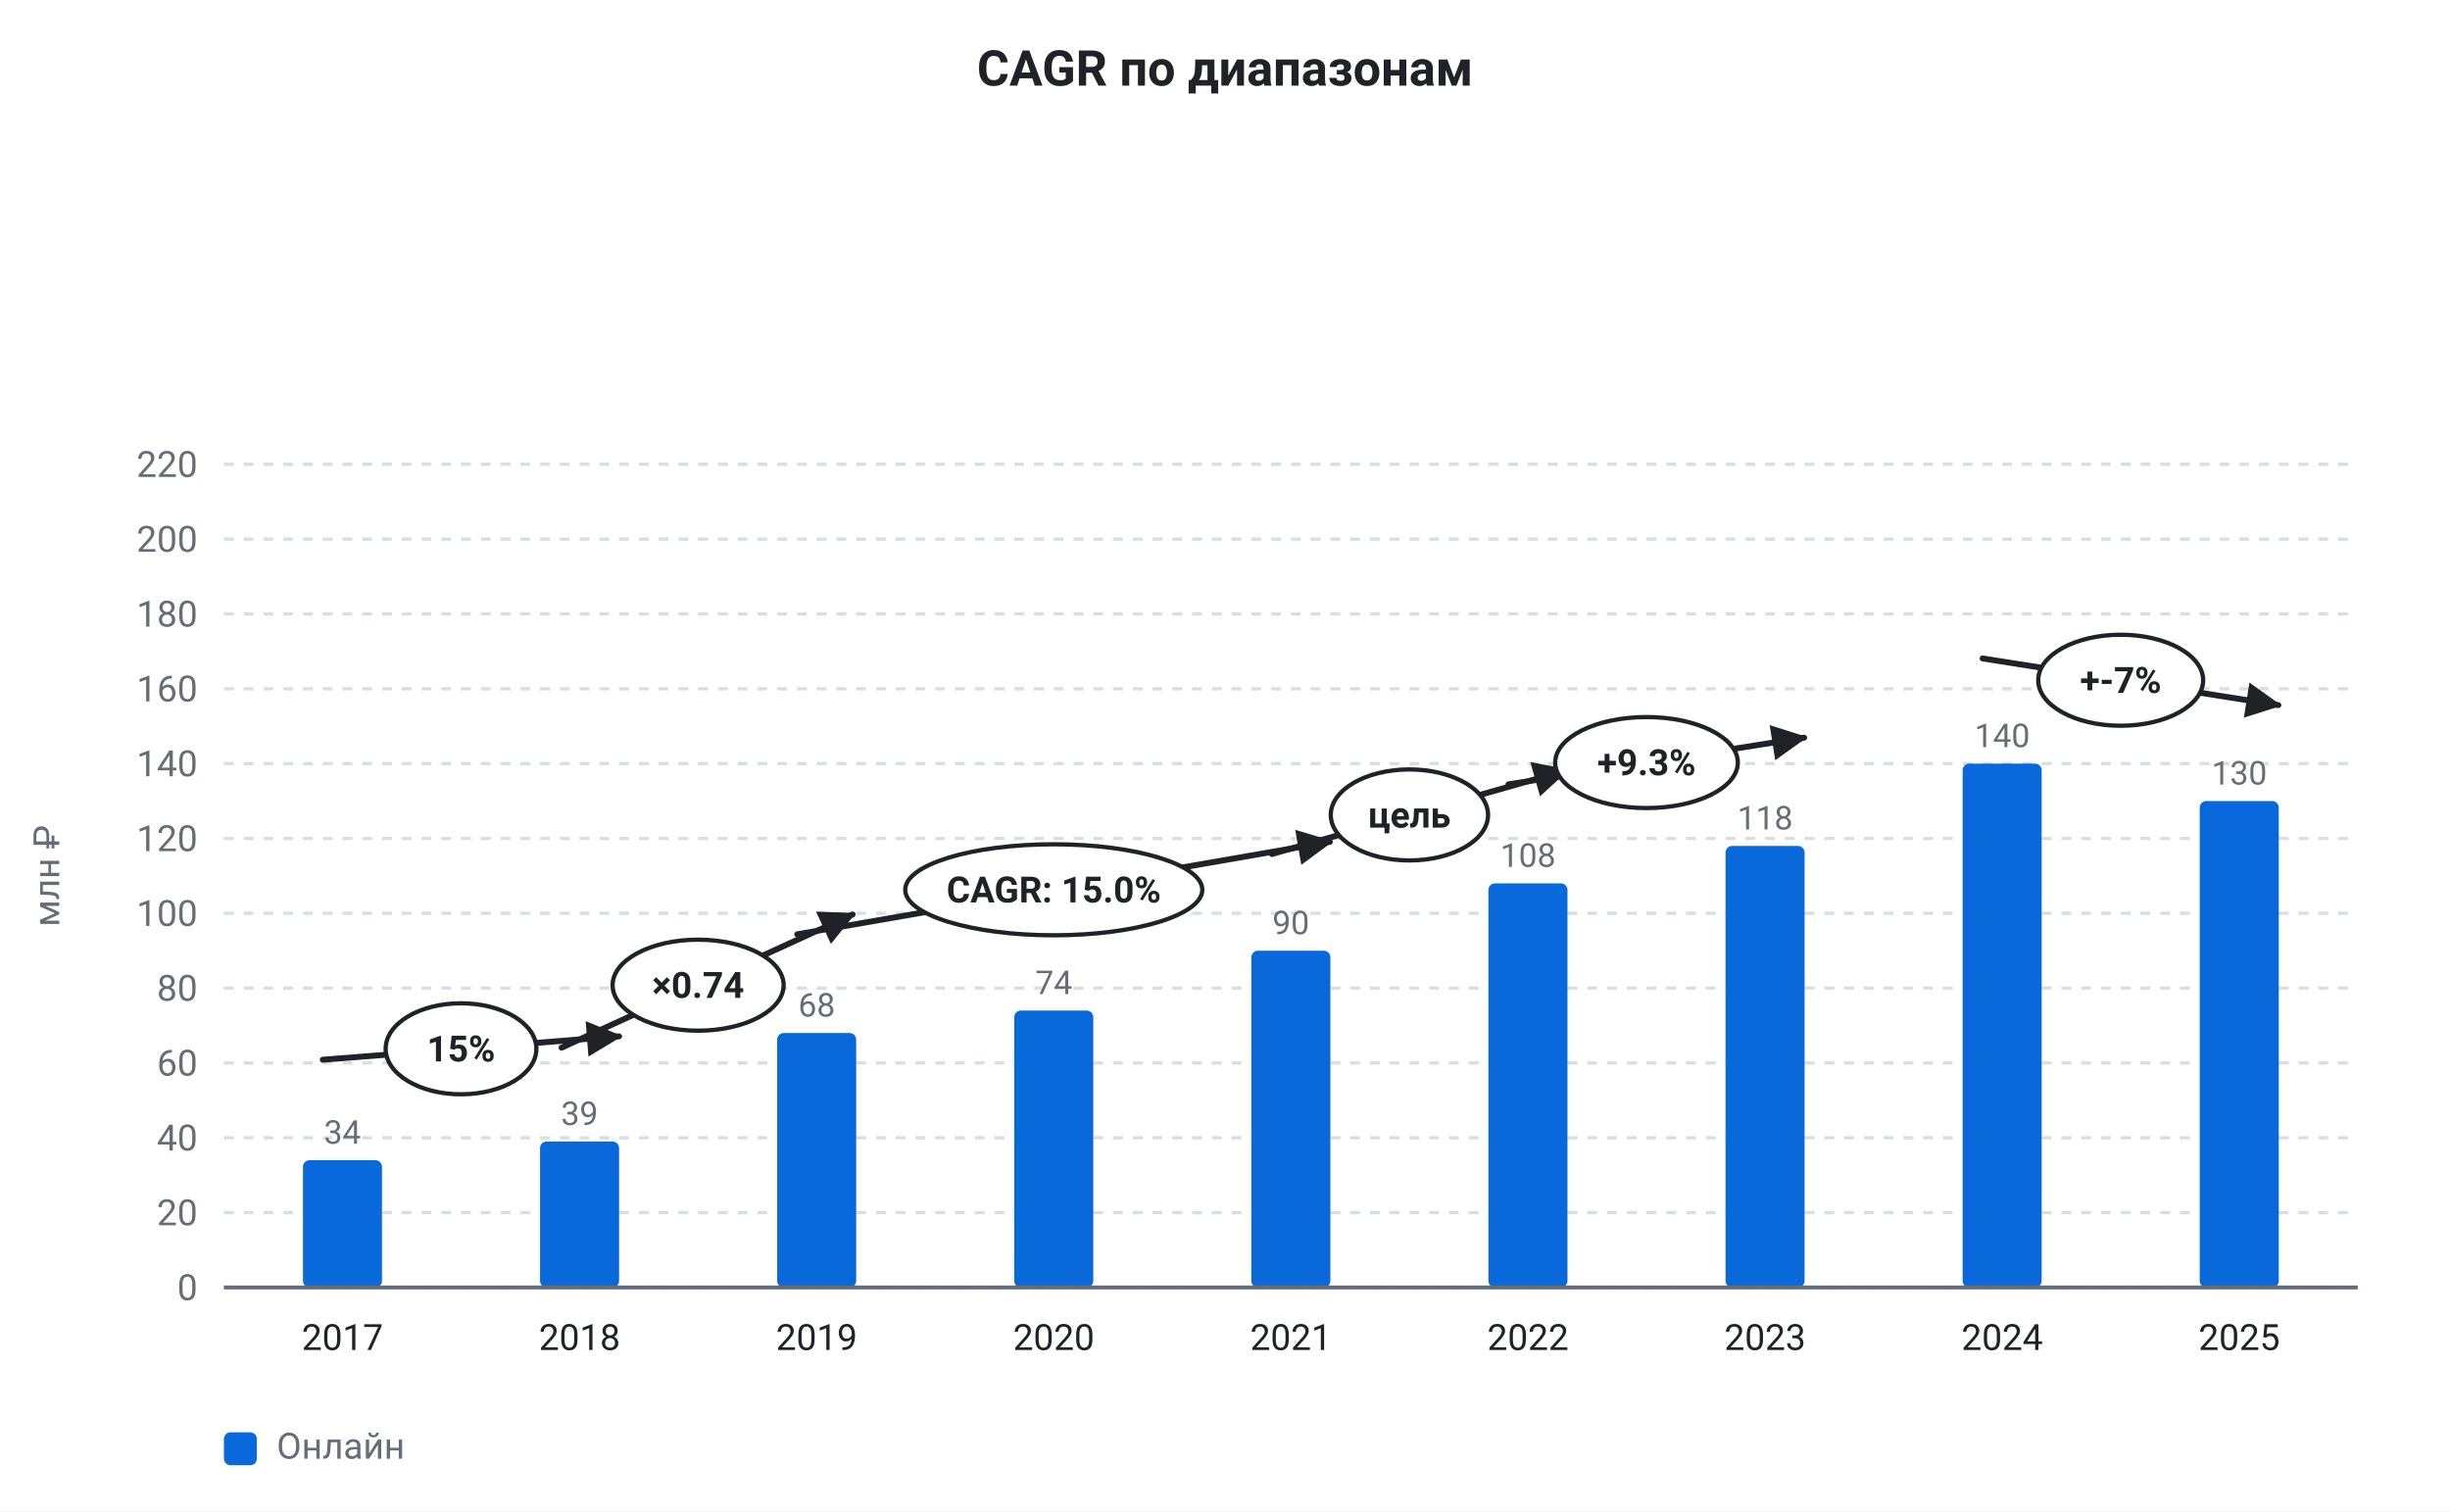
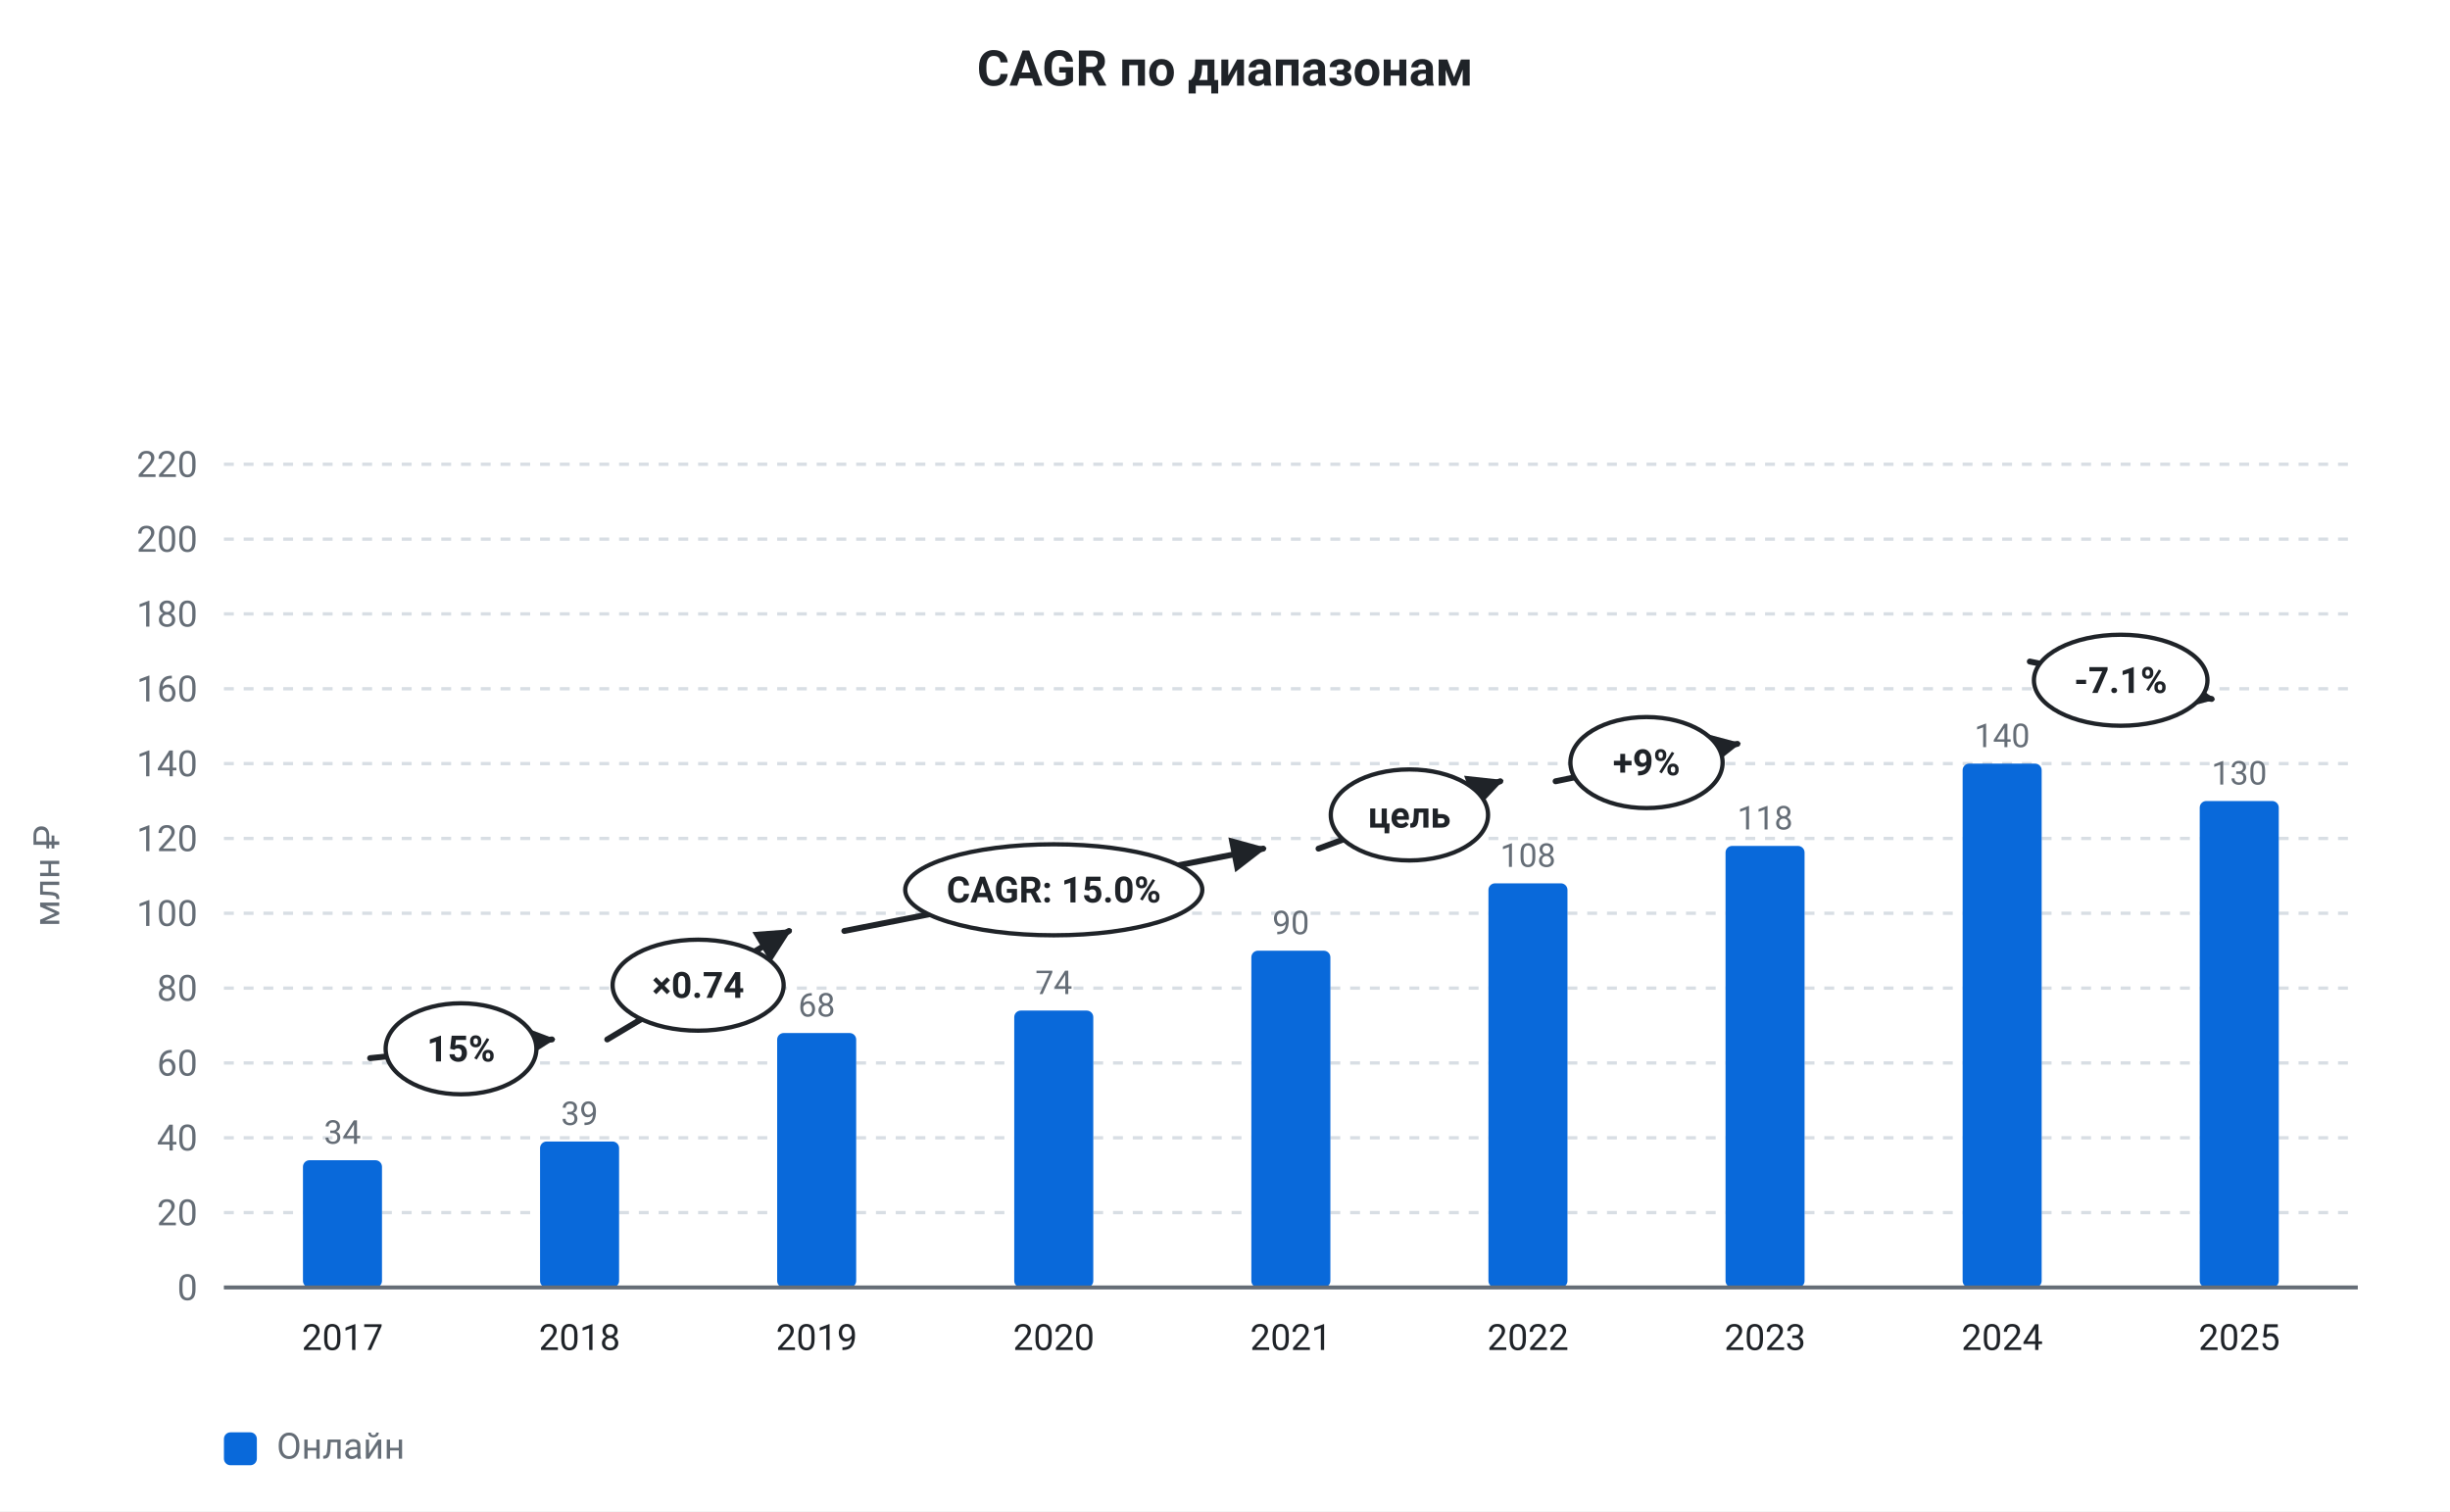
<svg xmlns="http://www.w3.org/2000/svg" viewBox="0 0 744 459" width="744" height="459" role="img" font-family="system-ui, -apple-system, &quot;Segoe UI&quot;, Roboto, sans-serif">
  <rect data-bg="canvas" x="0" y="0" width="744" height="459" fill="#ffffff" />
  <text x="372" y="26" fill="#1f2328" font-size="15" text-anchor="middle" font-weight="600">CAGR по диапазонам</text>
  <line x1="68" y1="391" x2="716" y2="391" stroke="#d8dee4" stroke-width="1" stroke-dasharray="3 3" />
  <text x="60" y="394.85" fill="#656d76" font-size="11" text-anchor="end">0</text>
  <line x1="68" y1="368.27" x2="716" y2="368.27" stroke="#d8dee4" stroke-width="1" stroke-dasharray="3 3" />
  <text x="60" y="372.12" fill="#656d76" font-size="11" text-anchor="end">20</text>
  <line x1="68" y1="345.55" x2="716" y2="345.55" stroke="#d8dee4" stroke-width="1" stroke-dasharray="3 3" />
  <text x="60" y="349.4" fill="#656d76" font-size="11" text-anchor="end">40</text>
  <line x1="68" y1="322.82" x2="716" y2="322.82" stroke="#d8dee4" stroke-width="1" stroke-dasharray="3 3" />
  <text x="60" y="326.67" fill="#656d76" font-size="11" text-anchor="end">60</text>
  <line x1="68" y1="300.09" x2="716" y2="300.09" stroke="#d8dee4" stroke-width="1" stroke-dasharray="3 3" />
  <text x="60" y="303.94" fill="#656d76" font-size="11" text-anchor="end">80</text>
  <line x1="68" y1="277.36" x2="716" y2="277.36" stroke="#d8dee4" stroke-width="1" stroke-dasharray="3 3" />
  <text x="60" y="281.21" fill="#656d76" font-size="11" text-anchor="end">100</text>
  <line x1="68" y1="254.64" x2="716" y2="254.64" stroke="#d8dee4" stroke-width="1" stroke-dasharray="3 3" />
  <text x="60" y="258.49" fill="#656d76" font-size="11" text-anchor="end">120</text>
  <line x1="68" y1="231.91" x2="716" y2="231.91" stroke="#d8dee4" stroke-width="1" stroke-dasharray="3 3" />
  <text x="60" y="235.76" fill="#656d76" font-size="11" text-anchor="end">140</text>
  <line x1="68" y1="209.18" x2="716" y2="209.18" stroke="#d8dee4" stroke-width="1" stroke-dasharray="3 3" />
  <text x="60" y="213.03" fill="#656d76" font-size="11" text-anchor="end">160</text>
  <line x1="68" y1="186.45" x2="716" y2="186.45" stroke="#d8dee4" stroke-width="1" stroke-dasharray="3 3" />
  <text x="60" y="190.3" fill="#656d76" font-size="11" text-anchor="end">180</text>
  <line x1="68" y1="163.73" x2="716" y2="163.73" stroke="#d8dee4" stroke-width="1" stroke-dasharray="3 3" />
  <text x="60" y="167.58" fill="#656d76" font-size="11" text-anchor="end">200</text>
  <line x1="68" y1="141" x2="716" y2="141" stroke="#d8dee4" stroke-width="1" stroke-dasharray="3 3" />
  <text x="60" y="144.85" fill="#656d76" font-size="11" text-anchor="end">220</text>
  <text x="18" y="266" fill="#656d76" font-size="11" text-anchor="middle" transform="rotate(-90 18 266)">млн ₽</text>
  <rect x="92" y="352.36" width="24" height="38.64" fill="#0969da" rx="2" data-bar="0-0" />
  <text x="104" y="347.36" fill="#656d76" font-size="10" text-anchor="middle">34</text>
  <text x="104" y="410" fill="#1f2328" font-size="11" text-anchor="middle">2017</text>
  <rect x="164" y="346.68" width="24" height="44.32" fill="#0969da" rx="2" data-bar="1-0" />
  <text x="176" y="341.68" fill="#656d76" font-size="10" text-anchor="middle">39</text>
  <text x="176" y="410" fill="#1f2328" font-size="11" text-anchor="middle">2018</text>
  <rect x="236" y="313.73" width="24" height="77.27" fill="#0969da" rx="2" data-bar="2-0" />
  <text x="248" y="308.73" fill="#656d76" font-size="10" text-anchor="middle">68</text>
  <text x="248" y="410" fill="#1f2328" font-size="11" text-anchor="middle">2019</text>
  <rect x="308" y="306.91" width="24" height="84.09" fill="#0969da" rx="2" data-bar="3-0" />
  <text x="320" y="301.91" fill="#656d76" font-size="10" text-anchor="middle">74</text>
  <text x="320" y="410" fill="#1f2328" font-size="11" text-anchor="middle">2020</text>
  <rect x="380" y="288.73" width="24" height="102.27" fill="#0969da" rx="2" data-bar="4-0" />
  <text x="392" y="283.73" fill="#656d76" font-size="10" text-anchor="middle">90</text>
  <text x="392" y="410" fill="#1f2328" font-size="11" text-anchor="middle">2021</text>
  <rect x="452" y="268.27" width="24" height="122.73" fill="#0969da" rx="2" data-bar="5-0" />
  <text x="464" y="263.27" fill="#656d76" font-size="10" text-anchor="middle">108</text>
  <text x="464" y="410" fill="#1f2328" font-size="11" text-anchor="middle">2022</text>
  <rect x="524" y="256.91" width="24" height="134.09" fill="#0969da" rx="2" data-bar="6-0" />
  <text x="536" y="251.91" fill="#656d76" font-size="10" text-anchor="middle">118</text>
  <text x="536" y="410" fill="#1f2328" font-size="11" text-anchor="middle">2023</text>
  <rect x="596" y="231.91" width="24" height="159.09" fill="#0969da" rx="2" data-bar="7-0" />
  <text x="608" y="226.91" fill="#656d76" font-size="10" text-anchor="middle">140</text>
  <text x="608" y="410" fill="#1f2328" font-size="11" text-anchor="middle">2024</text>
  <rect x="668" y="243.27" width="24" height="147.73" fill="#0969da" rx="2" data-bar="8-0" />
  <text x="680" y="238.27" fill="#656d76" font-size="10" text-anchor="middle">130</text>
  <text x="680" y="410" fill="#1f2328" font-size="11" text-anchor="middle">2025</text>
  <line x1="68" y1="391" x2="716" y2="391" stroke="#656d76" stroke-width="1.2" />
  <defs>
    <marker id="ext-series-cagr-arrow" viewBox="0 0 10 10" refX="9" refY="5" markerWidth="6" markerHeight="6" orient="auto-start-reverse">
      <path d="M 0 0 L 10 5 L 0 10 z" fill="#1f2328" />
    </marker>
  </defs>
-   <line x1="98.02" y1="321.84" x2="187.96" y2="314.74" stroke="#1f2328" stroke-width="1.8" stroke-linecap="round" marker-end="url(#ext-series-cagr-arrow)" data-cagr="0:1-2" />
+   <line x1="112.4" y1="321.36" x2="167.6" y2="315.68" stroke="#1f2328" stroke-width="1.8" stroke-linecap="round" marker-end="url(#ext-series-cagr-arrow)" data-cagr="0:1-2" />
  <ellipse data-cagr-oval="0" cx="140" cy="318.52" rx="22.89" ry="13.82" fill="#ffffff" stroke="#1f2328" stroke-width="1.3" />
  <text x="140" y="322.37" fill="#1f2328" font-size="11" text-anchor="middle" font-weight="600" data-cagr-label="15%">15%</text>
-   <line x1="170.54" y1="318.18" x2="258.91" y2="277.73" stroke="#1f2328" stroke-width="1.8" stroke-linecap="round" marker-end="url(#ext-series-cagr-arrow)" data-cagr="0:2-3" />
+   <line x1="184.4" y1="315.68" x2="239.6" y2="282.73" stroke="#1f2328" stroke-width="1.8" stroke-linecap="round" marker-end="url(#ext-series-cagr-arrow)" data-cagr="0:2-3" />
  <ellipse data-cagr-oval="1" cx="212" cy="299.2" rx="25.97" ry="13.82" fill="#ffffff" stroke="#1f2328" stroke-width="1.3" />
  <text x="212" y="303.05" fill="#1f2328" font-size="11" text-anchor="middle" font-weight="600" data-cagr-label="×0.74">×0.74</text>
-   <line x1="242.09" y1="283.75" x2="403.82" y2="255.67" stroke="#1f2328" stroke-width="1.8" stroke-linecap="round" marker-end="url(#ext-series-cagr-arrow)" data-cagr="0:3-5" />
+   <line x1="256.4" y1="282.73" x2="383.6" y2="257.73" stroke="#1f2328" stroke-width="1.8" stroke-linecap="round" marker-end="url(#ext-series-cagr-arrow)" data-cagr="0:3-5" />
  <ellipse data-cagr-oval="2" cx="320" cy="270.23" rx="45.11" ry="13.82" fill="#ffffff" stroke="#1f2328" stroke-width="1.3" />
  <text x="320" y="274.08" fill="#1f2328" font-size="11" text-anchor="middle" font-weight="600" data-cagr-label="CAGR: 15.0%">CAGR: 15.0%</text>
-   <line x1="386.23" y1="259.37" x2="475.54" y2="233.99" stroke="#1f2328" stroke-width="1.8" stroke-linecap="round" marker-end="url(#ext-series-cagr-arrow)" data-cagr="0:5-6" />
+   <line x1="400.4" y1="257.73" x2="455.6" y2="237.27" stroke="#1f2328" stroke-width="1.8" stroke-linecap="round" marker-end="url(#ext-series-cagr-arrow)" data-cagr="0:5-6" />
  <ellipse data-cagr-oval="3" cx="428" cy="247.5" rx="23.88" ry="13.82" fill="#ffffff" stroke="#1f2328" stroke-width="1.3" />
  <text x="428" y="251.35" fill="#1f2328" font-size="11" text-anchor="middle" font-weight="600" data-cagr-label="цель">цель</text>
-   <line x1="458.07" y1="238.21" x2="547.85" y2="224.04" stroke="#1f2328" stroke-width="1.8" stroke-linecap="round" marker-end="url(#ext-series-cagr-arrow)" data-cagr="0:6-7" />
-   <ellipse data-cagr-oval="4" cx="500" cy="231.59" rx="27.73" ry="13.82" fill="#ffffff" stroke="#1f2328" stroke-width="1.3" />
-   <text x="500" y="235.44" fill="#1f2328" font-size="11" text-anchor="middle" font-weight="600" data-cagr-label="+9.3%">+9.3%</text>
-   <line x1="602.07" y1="199.97" x2="691.85" y2="214.14" stroke="#1f2328" stroke-width="1.8" stroke-linecap="round" marker-end="url(#ext-series-cagr-arrow)" data-cagr="0:8-9" />
-   <ellipse data-cagr-oval="5" cx="644" cy="206.59" rx="25.04" ry="13.82" fill="#ffffff" stroke="#1f2328" stroke-width="1.3" />
-   <text x="644" y="210.44" fill="#1f2328" font-size="11" text-anchor="middle" font-weight="600" data-cagr-label="+-7%">+-7%</text>
+   <line x1="472.4" y1="237.27" x2="527.6" y2="225.91" stroke="#1f2328" stroke-width="1.8" stroke-linecap="round" marker-end="url(#ext-series-cagr-arrow)" data-cagr="0:6-7" />
+   <ellipse data-cagr-oval="4" cx="500" cy="231.59" rx="23.11" ry="13.82" fill="#ffffff" stroke="#1f2328" stroke-width="1.3" />
+   <text x="500" y="235.44" fill="#1f2328" font-size="11" text-anchor="middle" font-weight="600" data-cagr-label="+9%">+9%</text>
+   <line x1="616.4" y1="200.91" x2="671.6" y2="212.27" stroke="#1f2328" stroke-width="1.8" stroke-linecap="round" marker-end="url(#ext-series-cagr-arrow)" data-cagr="0:8-9" />
+   <ellipse data-cagr-oval="5" cx="644" cy="206.59" rx="26.35" ry="13.82" fill="#ffffff" stroke="#1f2328" stroke-width="1.3" />
+   <text x="644" y="210.44" fill="#1f2328" font-size="11" text-anchor="middle" font-weight="600" data-cagr-label="-7.1%">-7.1%</text>
  <rect x="68" y="435" width="10" height="10" fill="#0969da" rx="2" />
  <text x="84" y="443" fill="#656d76" font-size="11" text-anchor="start">Онлайн</text>
</svg>
